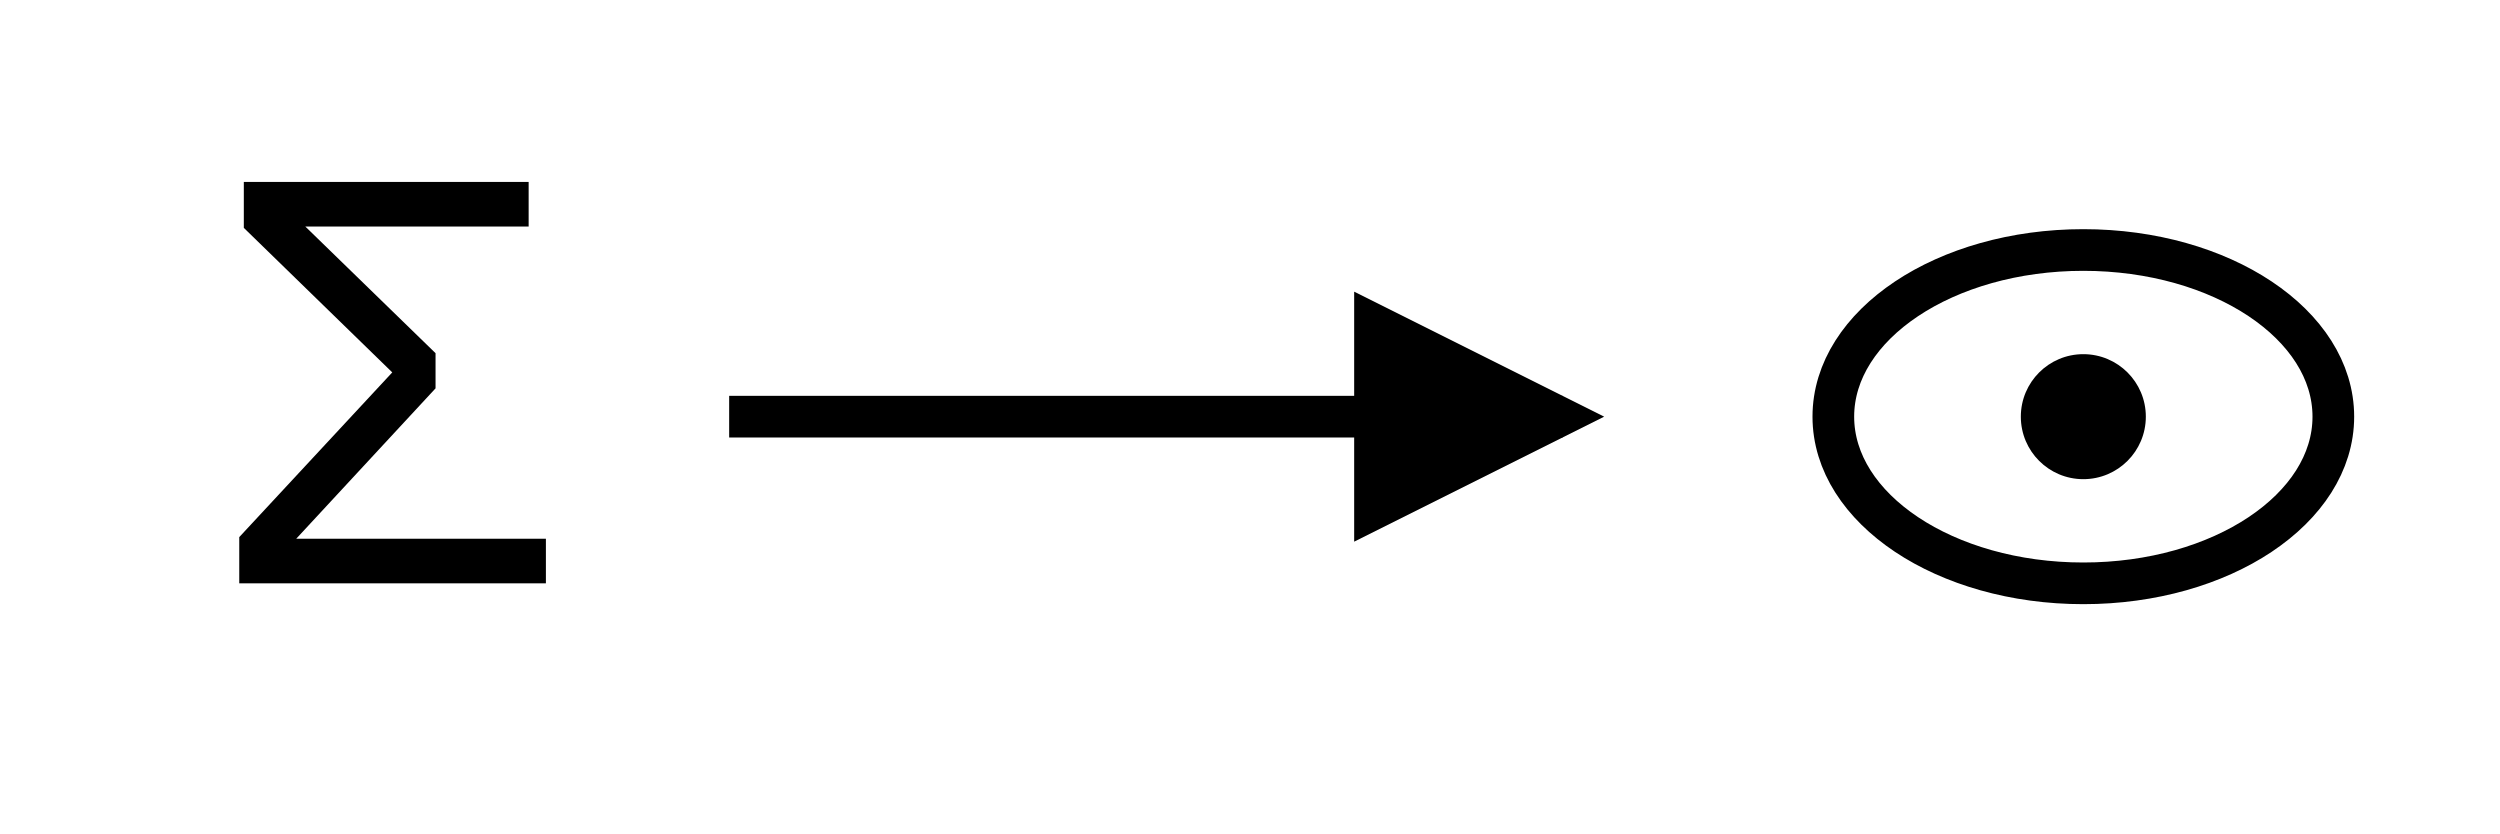
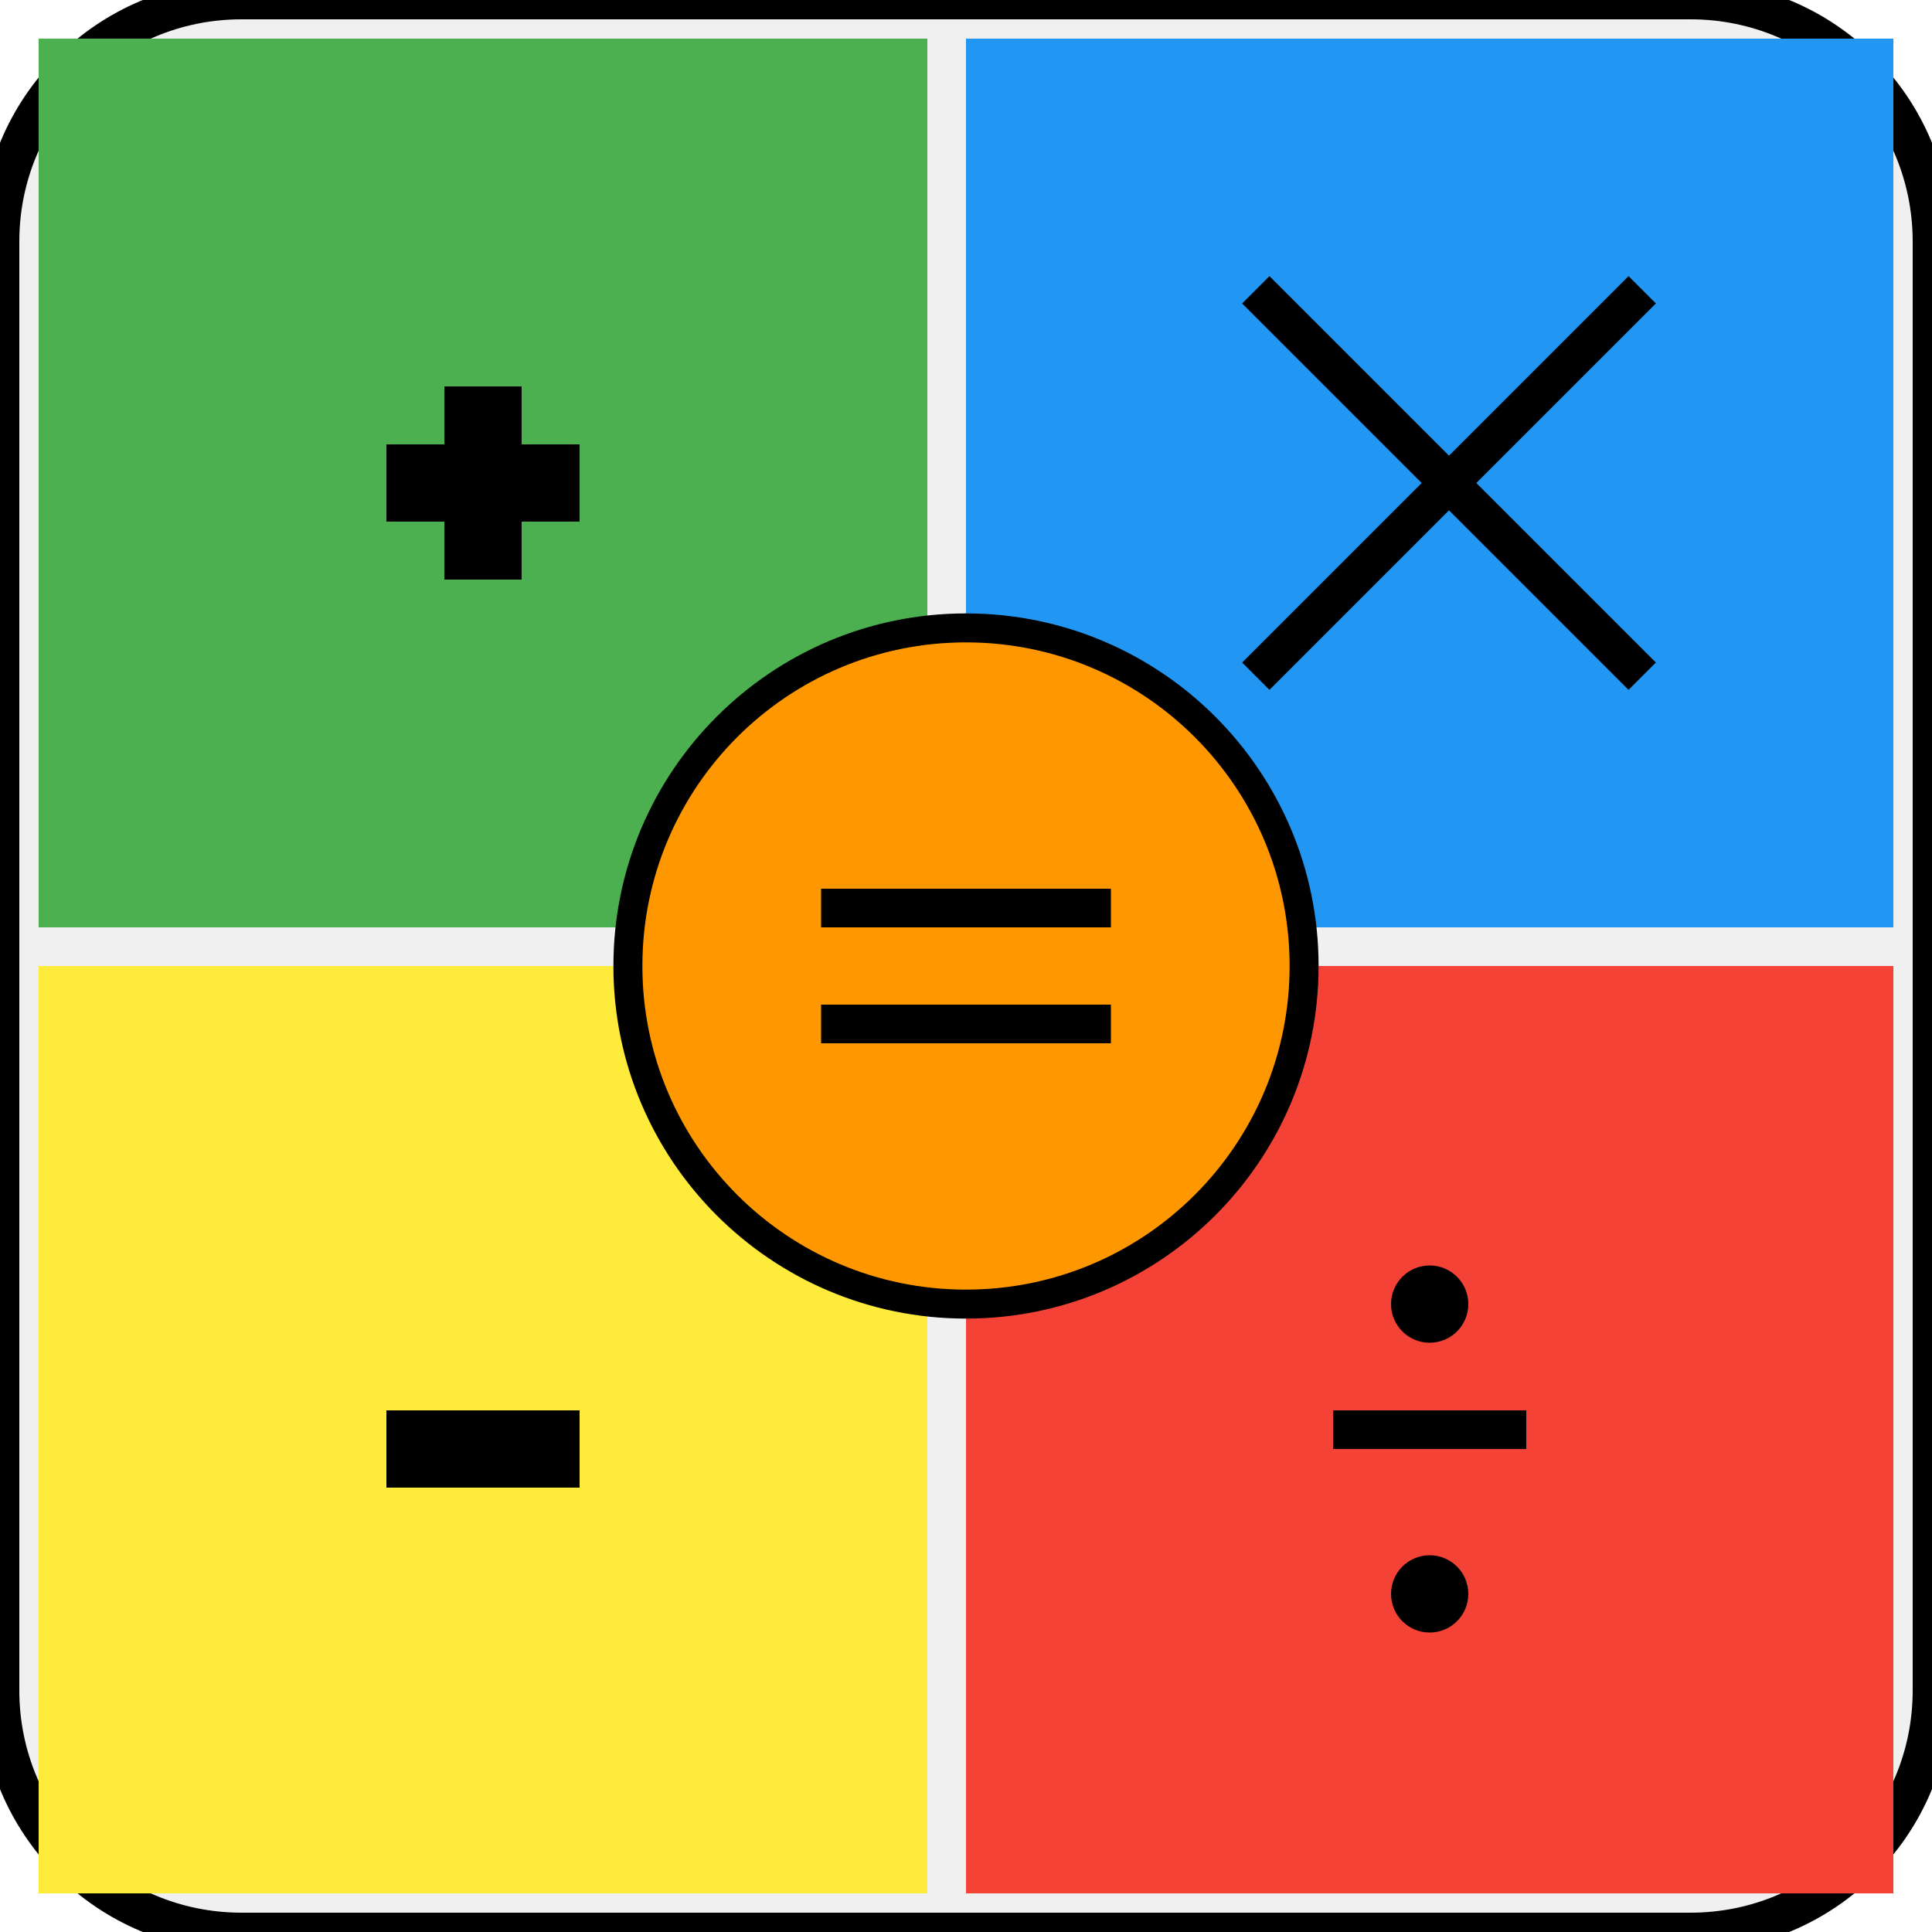
- <svg xmlns="http://www.w3.org/2000/svg" width="120" height="40" viewBox="0 0 120 40" fill="none">
-   <text x="10" y="28" font-family="Arial, Helvetica, sans-serif" font-size="28" fill="black">Σ</text>
-   <line x1="35" y1="20" x2="75" y2="20" stroke="black" stroke-width="2" marker-end="url(#arrowhead)" />
-   <defs>
-     <marker id="arrowhead" markerWidth="6" markerHeight="6" refX="5" refY="3" orient="auto" markerUnits="strokeWidth">
-       <path d="M0,0 L6,3 L0,6" fill="black" />
-     </marker>
-   </defs>
-   <ellipse cx="100" cy="20" rx="12" ry="8" stroke="black" stroke-width="2" fill="none" />
-   <circle cx="100" cy="20" r="3" fill="black" />
+ <svg xmlns="http://www.w3.org/2000/svg" width="200" height="200" viewBox="0 0 200 200">
+   <rect x="0" y="0" width="200" height="200" fill="#f0f0f0" stroke="#000" stroke-width="4" rx="25" />
+   <rect x="4" y="4" width="92" height="92" fill="#4CAF50" />
+   <rect x="40" y="46" width="20" height="8" fill="#000" />
+   <rect x="46" y="40" width="8" height="20" fill="#000" />
+   <rect x="100" y="4" width="96" height="92" fill="#2196F3" />
+   <line x1="130" y1="30" x2="170" y2="70" stroke="#000" stroke-width="4" />
+   <line x1="170" y1="30" x2="130" y2="70" stroke="#000" stroke-width="4" />
+   <rect x="4" y="100" width="92" height="96" fill="#FFEB3B" />
+   <rect x="40" y="146" width="20" height="8" fill="#000" />
+   <rect x="100" y="100" width="96" height="96" fill="#F44336" />
+   <circle cx="148" cy="135" r="4" fill="#000" />
+   <rect x="138" y="146" width="20" height="4" fill="#000" />
+   <circle cx="148" cy="165" r="4" fill="#000" />
+   <circle cx="100" cy="100" r="35" fill="#FF9800" stroke="#000" stroke-width="3" />
+   <rect x="85" y="92" width="30" height="4" fill="#000" />
+   <rect x="85" y="104" width="30" height="4" fill="#000" />
</svg>
